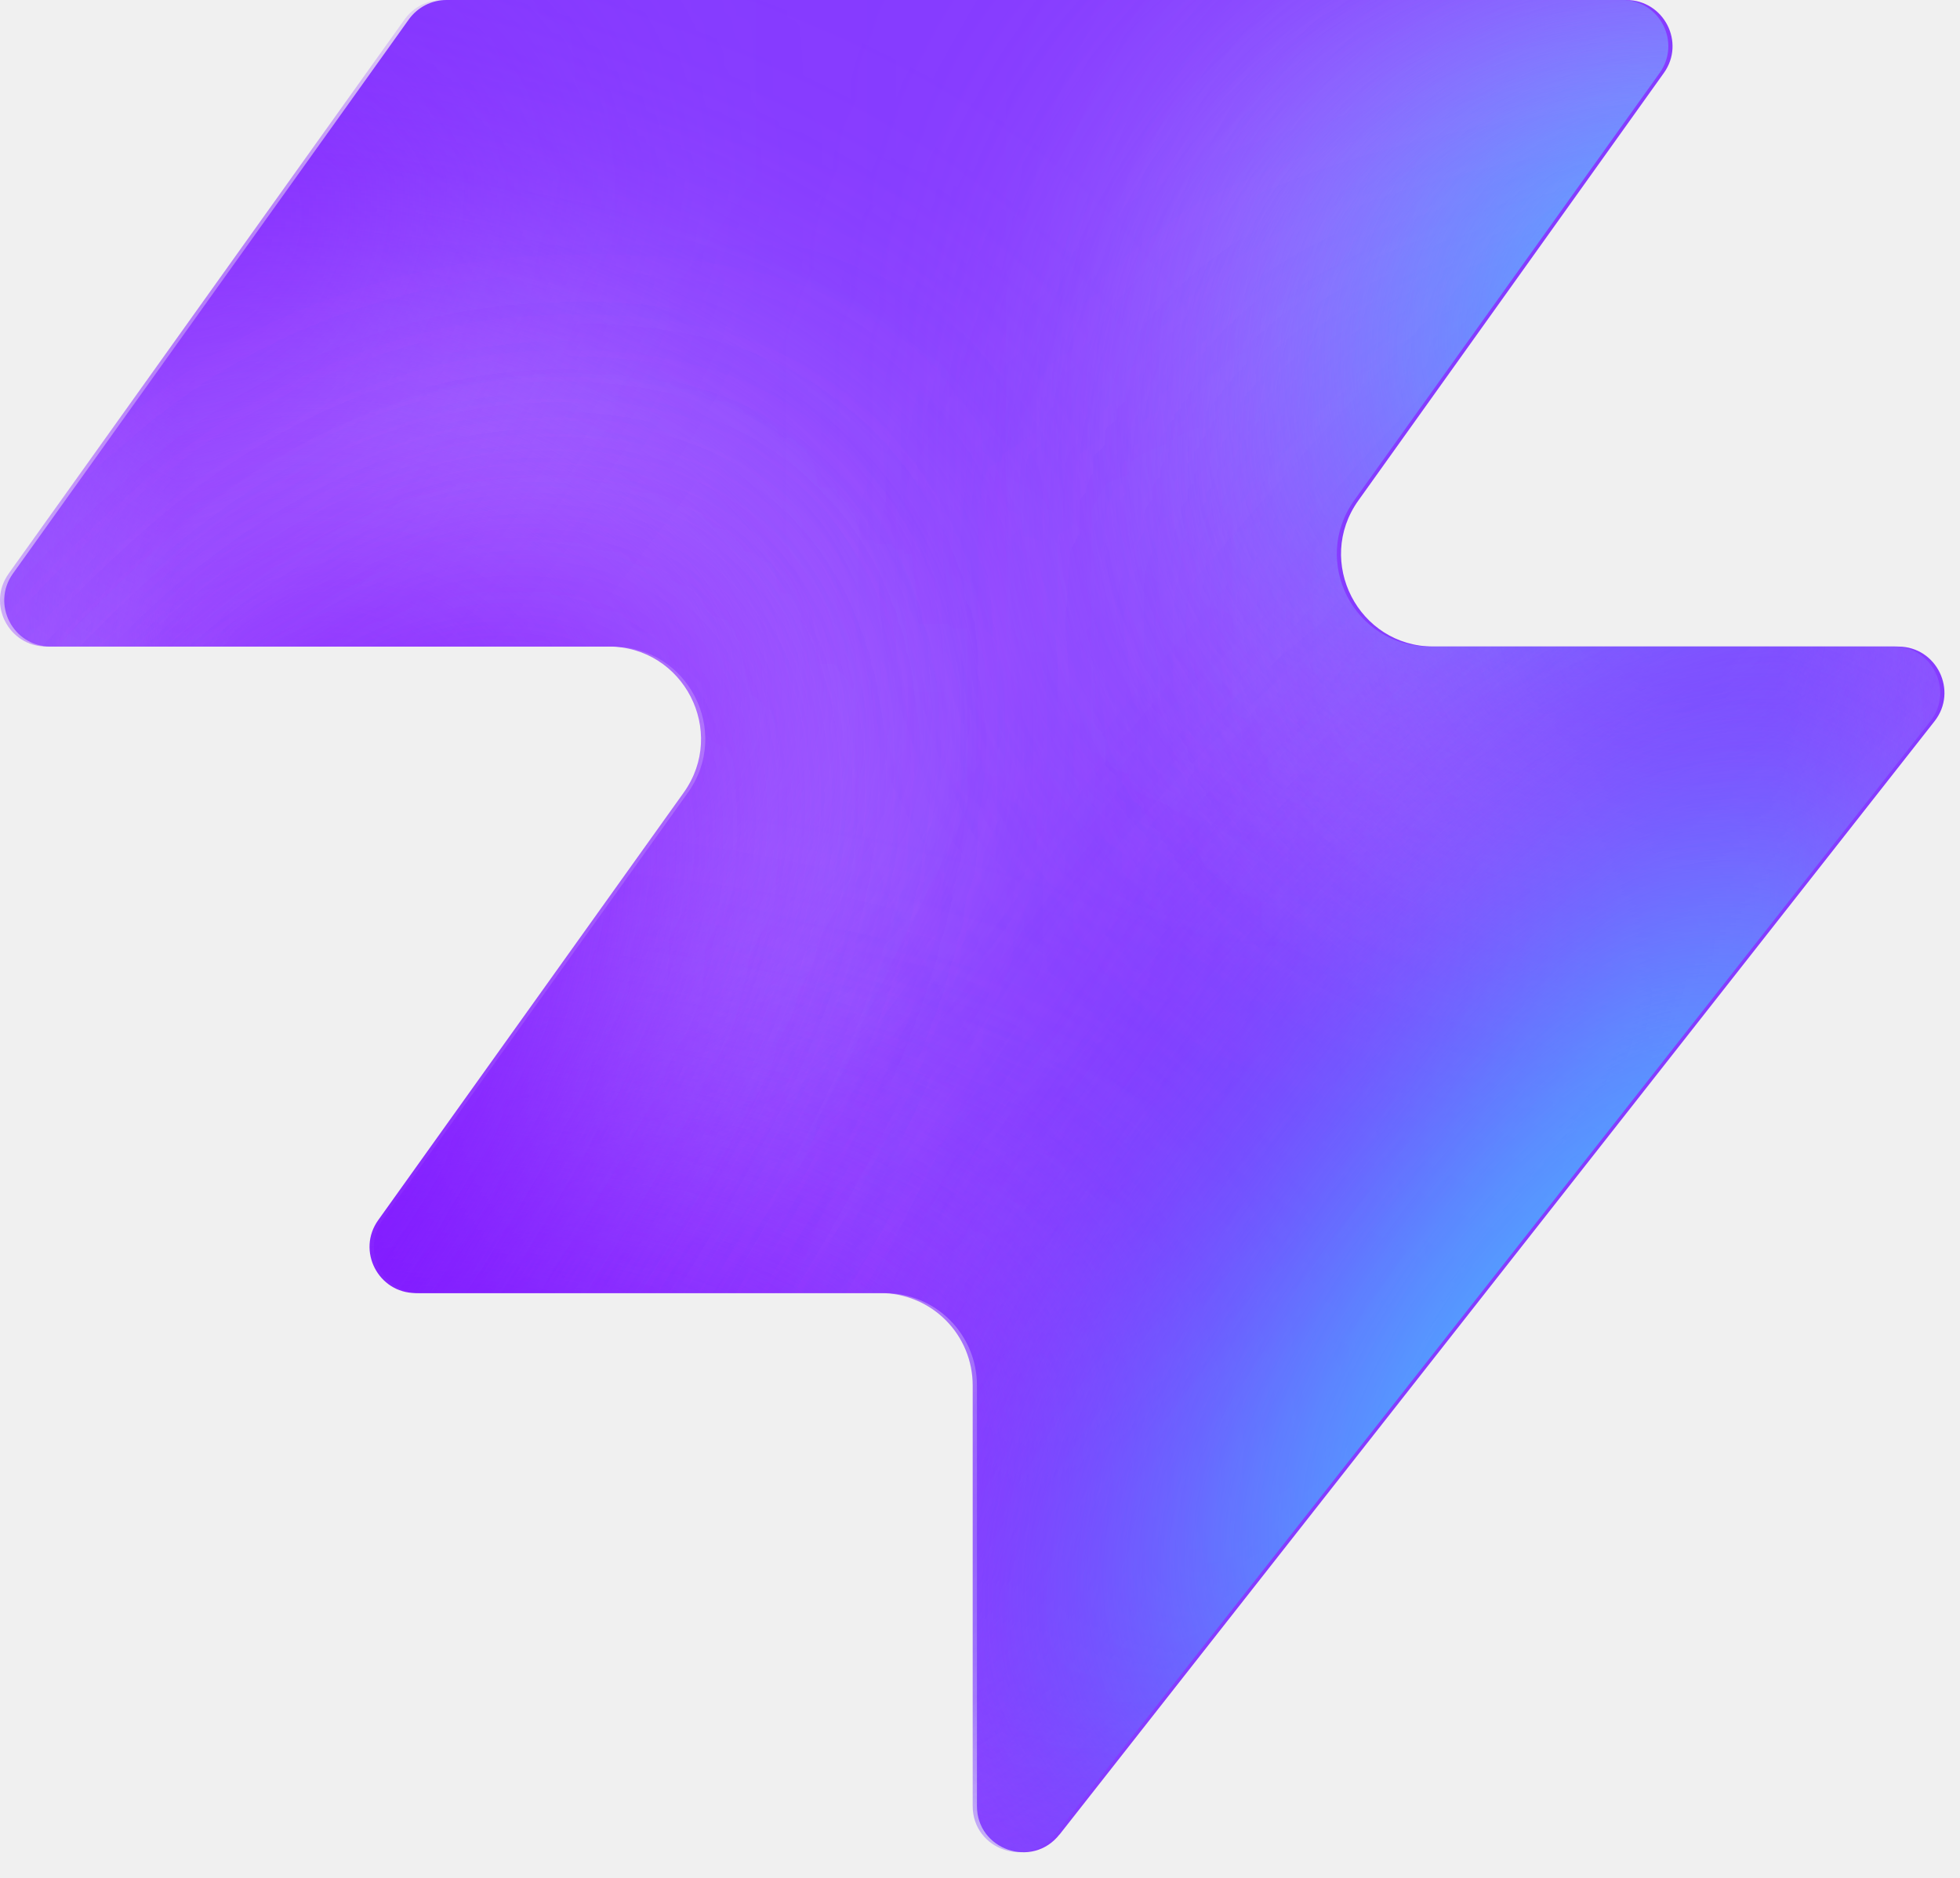
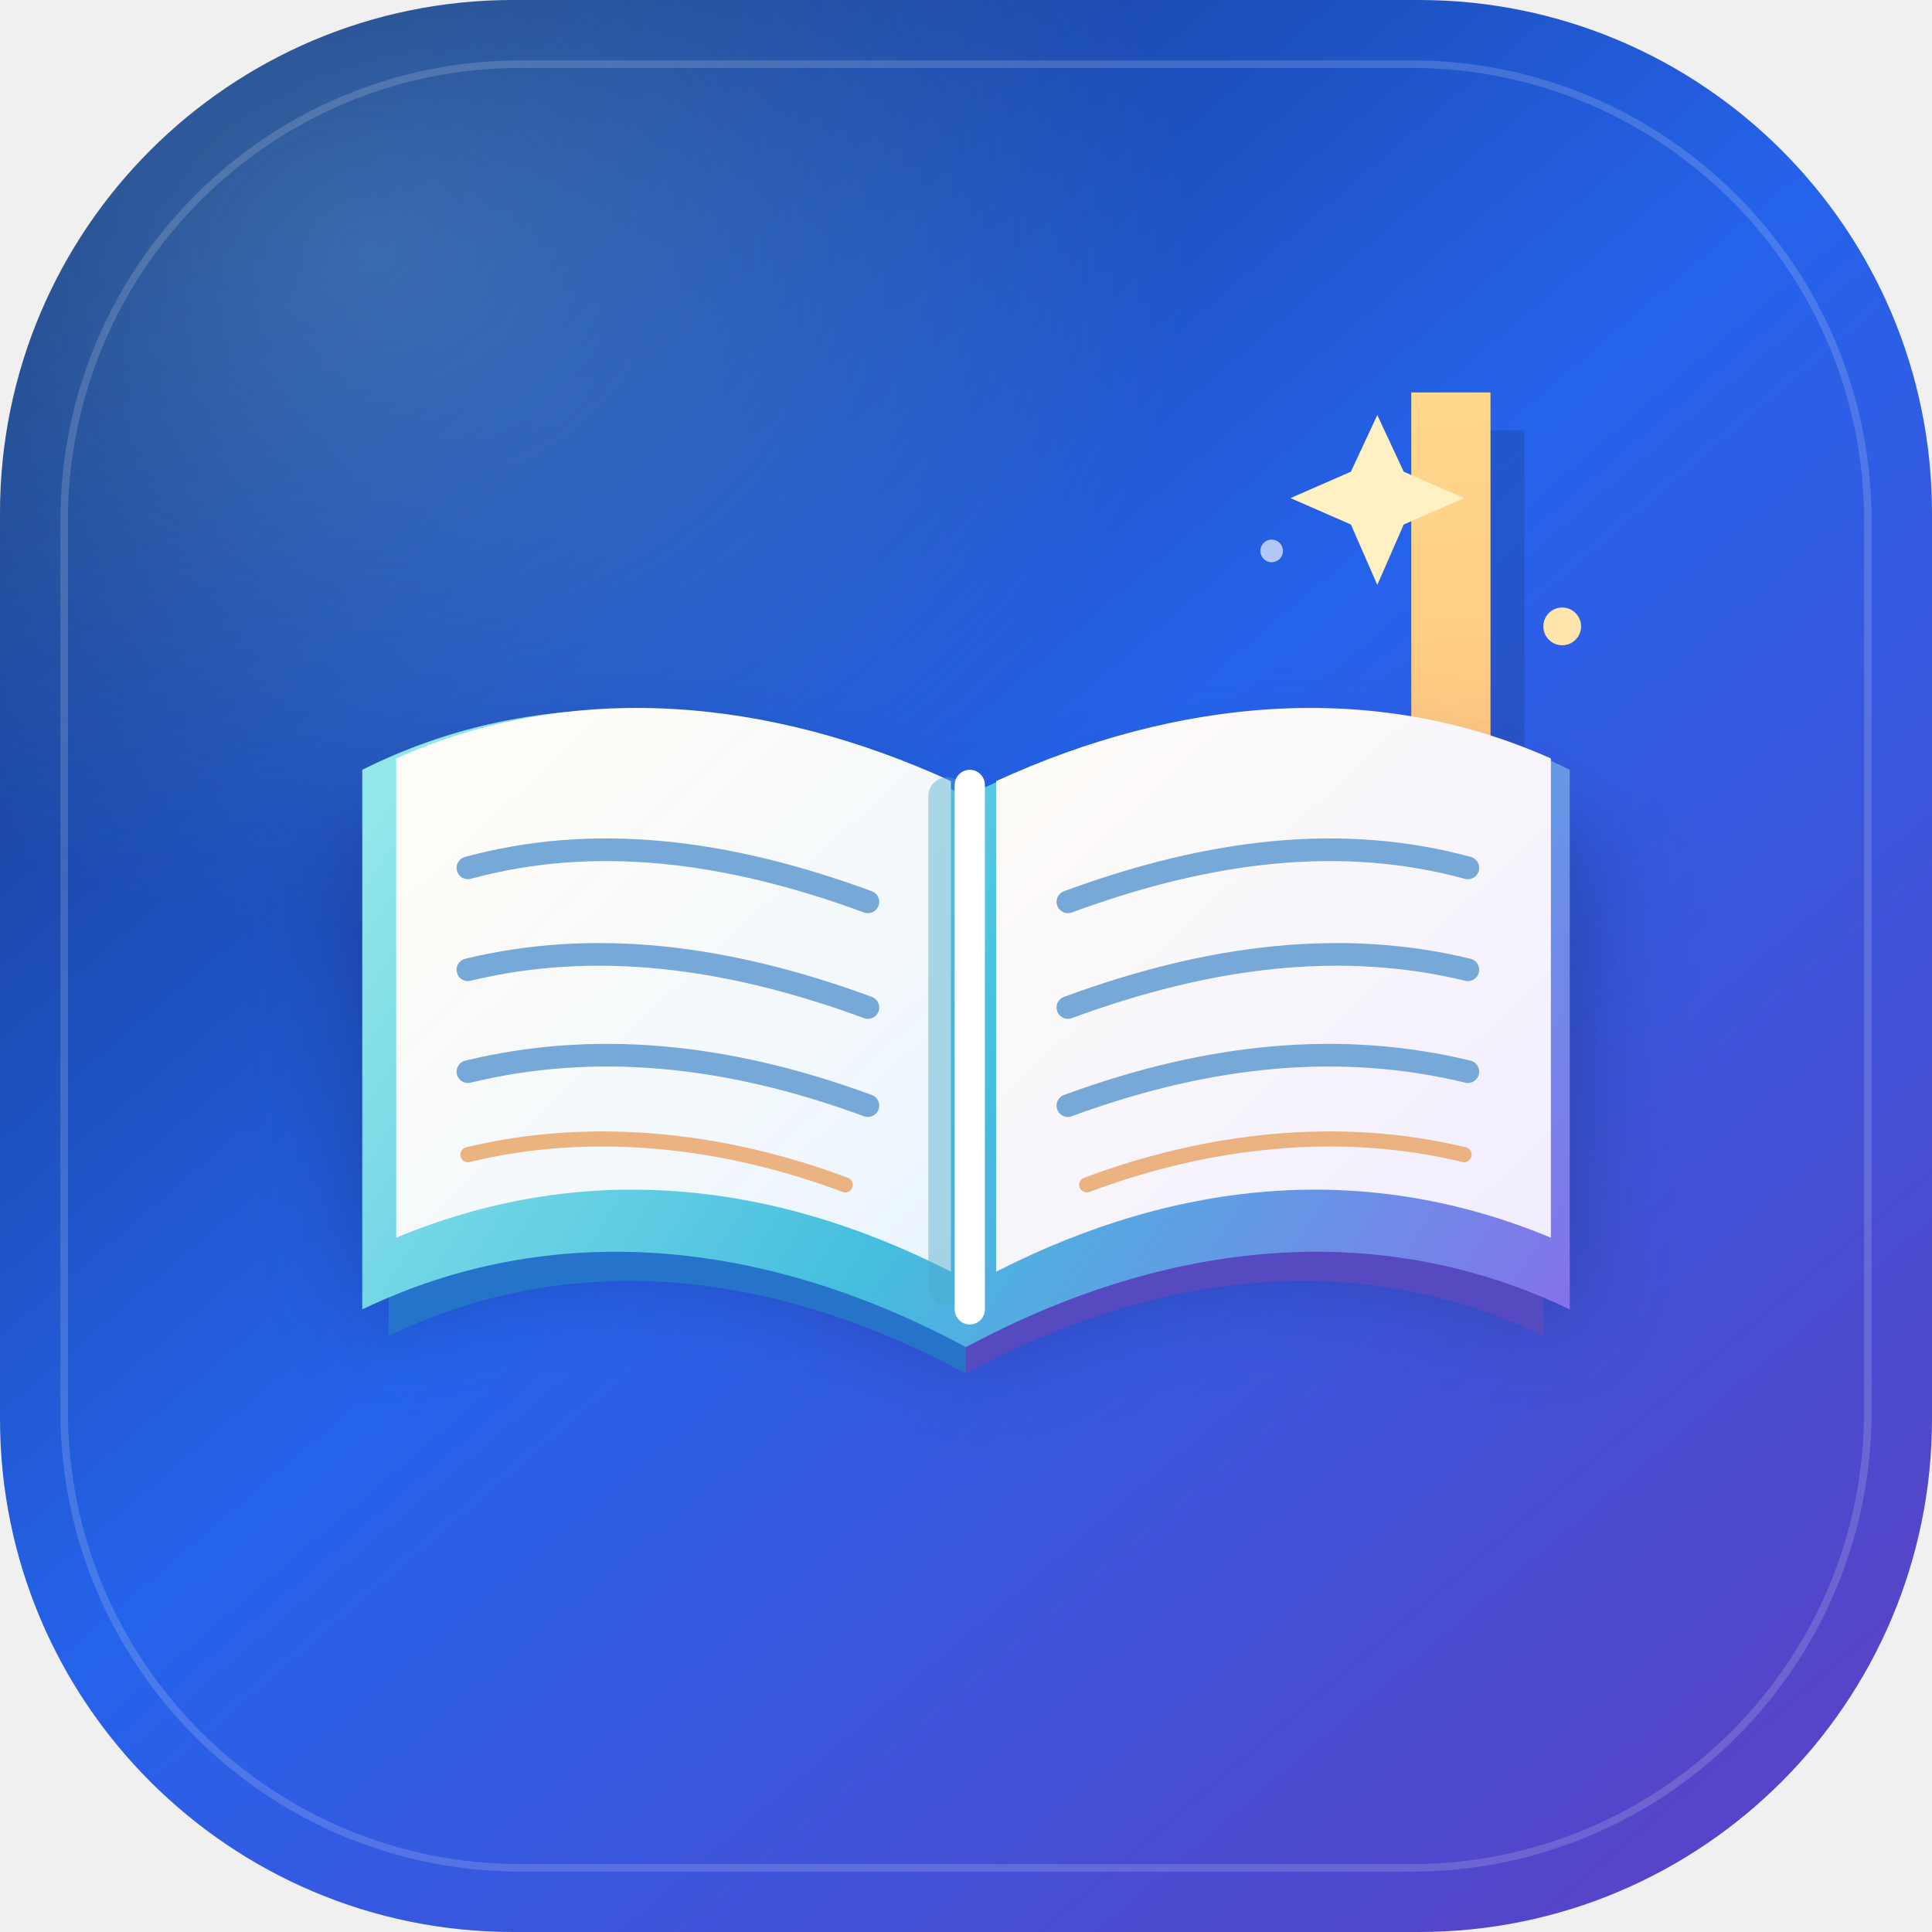
- <svg xmlns="http://www.w3.org/2000/svg" width="48" height="46" fill="none" viewBox="0 0 48 46">
-   <path fill="#863bff" d="M25.946 44.938c-.664.845-2.021.375-2.021-.698V33.937a2.26 2.26 0 0 0-2.262-2.262H10.287c-.92 0-1.456-1.04-.92-1.788l7.48-10.471c1.07-1.497 0-3.578-1.842-3.578H1.237c-.92 0-1.456-1.04-.92-1.788L10.013.474c.214-.297.556-.474.92-.474h28.894c.92 0 1.456 1.04.92 1.788l-7.48 10.471c-1.07 1.498 0 3.579 1.842 3.579h11.377c.943 0 1.473 1.088.89 1.83L25.947 44.94z" style="fill:#863bff;fill:color(display-p3 .525 .23 1);fill-opacity:1" />
-   <mask id="a" width="48" height="46" x="0" y="0" maskUnits="userSpaceOnUse" style="mask-type:alpha">
-     <path fill="#000" d="M25.842 44.938c-.664.844-2.021.375-2.021-.698V33.937a2.26 2.26 0 0 0-2.262-2.262H10.183c-.92 0-1.456-1.04-.92-1.788l7.48-10.471c1.07-1.498 0-3.579-1.842-3.579H1.133c-.92 0-1.456-1.04-.92-1.787L9.91.473c.214-.297.556-.474.92-.474h28.894c.92 0 1.456 1.04.92 1.788l-7.48 10.471c-1.07 1.498 0 3.578 1.842 3.578h11.377c.943 0 1.473 1.088.89 1.832L25.843 44.94z" style="fill:#000;fill-opacity:1" />
-   </mask>
-   <g mask="url(#a)">
-     <g filter="url(#b)">
-       <ellipse cx="5.508" cy="14.704" fill="#ede6ff" rx="5.508" ry="14.704" style="fill:#ede6ff;fill:color(display-p3 .927 .903 1);fill-opacity:1" transform="matrix(.00324 1 1 -.00324 -4.47 31.516)" />
-     </g>
-     <g filter="url(#c)">
-       <ellipse cx="10.399" cy="29.851" fill="#ede6ff" rx="10.399" ry="29.851" style="fill:#ede6ff;fill:color(display-p3 .927 .903 1);fill-opacity:1" transform="matrix(.00324 1 1 -.00324 -39.328 7.883)" />
-     </g>
-     <g filter="url(#d)">
-       <ellipse cx="5.508" cy="30.487" fill="#7e14ff" rx="5.508" ry="30.487" style="fill:#7e14ff;fill:color(display-p3 .492 .077 1);fill-opacity:1" transform="rotate(89.814 -25.913 -14.639)scale(1 -1)" />
-     </g>
-     <g filter="url(#e)">
-       <ellipse cx="5.508" cy="30.599" fill="#7e14ff" rx="5.508" ry="30.599" style="fill:#7e14ff;fill:color(display-p3 .492 .077 1);fill-opacity:1" transform="rotate(89.814 -32.644 -3.334)scale(1 -1)" />
-     </g>
-     <g filter="url(#f)">
-       <ellipse cx="5.508" cy="30.599" fill="#7e14ff" rx="5.508" ry="30.599" style="fill:#7e14ff;fill:color(display-p3 .492 .077 1);fill-opacity:1" transform="matrix(.00324 1 1 -.00324 -34.34 30.47)" />
-     </g>
-     <g filter="url(#g)">
-       <ellipse cx="14.072" cy="22.078" fill="#ede6ff" rx="14.072" ry="22.078" style="fill:#ede6ff;fill:color(display-p3 .927 .903 1);fill-opacity:1" transform="rotate(93.35 24.506 48.493)scale(-1 1)" />
-     </g>
-     <g filter="url(#h)">
-       <ellipse cx="3.47" cy="21.501" fill="#7e14ff" rx="3.47" ry="21.501" style="fill:#7e14ff;fill:color(display-p3 .492 .077 1);fill-opacity:1" transform="rotate(89.009 28.708 47.59)scale(-1 1)" />
-     </g>
-     <g filter="url(#i)">
-       <ellipse cx="3.47" cy="21.501" fill="#7e14ff" rx="3.47" ry="21.501" style="fill:#7e14ff;fill:color(display-p3 .492 .077 1);fill-opacity:1" transform="rotate(89.009 28.708 47.59)scale(-1 1)" />
-     </g>
-     <g filter="url(#j)">
-       <ellipse cx=".387" cy="8.972" fill="#7e14ff" rx="4.407" ry="29.108" style="fill:#7e14ff;fill:color(display-p3 .492 .077 1);fill-opacity:1" transform="rotate(39.51 .387 8.972)" />
-     </g>
-     <g filter="url(#k)">
-       <ellipse cx="47.523" cy="-6.092" fill="#7e14ff" rx="4.407" ry="29.108" style="fill:#7e14ff;fill:color(display-p3 .492 .077 1);fill-opacity:1" transform="rotate(37.892 47.523 -6.092)" />
-     </g>
-     <g filter="url(#l)">
-       <ellipse cx="41.412" cy="6.333" fill="#47bfff" rx="5.971" ry="9.665" style="fill:#47bfff;fill:color(display-p3 .28 .748 1);fill-opacity:1" transform="rotate(37.892 41.412 6.333)" />
-     </g>
-     <g filter="url(#m)">
-       <ellipse cx="-1.879" cy="38.332" fill="#7e14ff" rx="4.407" ry="29.108" style="fill:#7e14ff;fill:color(display-p3 .492 .077 1);fill-opacity:1" transform="rotate(37.892 -1.88 38.332)" />
-     </g>
-     <g filter="url(#n)">
-       <ellipse cx="-1.879" cy="38.332" fill="#7e14ff" rx="4.407" ry="29.108" style="fill:#7e14ff;fill:color(display-p3 .492 .077 1);fill-opacity:1" transform="rotate(37.892 -1.88 38.332)" />
-     </g>
-     <g filter="url(#o)">
-       <ellipse cx="35.651" cy="29.907" fill="#7e14ff" rx="4.407" ry="29.108" style="fill:#7e14ff;fill:color(display-p3 .492 .077 1);fill-opacity:1" transform="rotate(37.892 35.651 29.907)" />
-     </g>
-     <g filter="url(#p)">
-       <ellipse cx="38.418" cy="32.4" fill="#47bfff" rx="5.971" ry="15.297" style="fill:#47bfff;fill:color(display-p3 .28 .748 1);fill-opacity:1" transform="rotate(37.892 38.418 32.4)" />
-     </g>
-   </g>
+ <svg xmlns="http://www.w3.org/2000/svg" viewBox="0 0 512 512">
  <defs>
-     <filter id="b" width="60.045" height="41.654" x="-19.77" y="16.149" color-interpolation-filters="sRGB" filterUnits="userSpaceOnUse">
-       <feFlood flood-opacity="0" result="BackgroundImageFix" />
-       <feBlend in="SourceGraphic" in2="BackgroundImageFix" result="shape" />
-       <feGaussianBlur result="effect1_foregroundBlur_2002_17158" stdDeviation="7.659" />
-     </filter>
-     <filter id="c" width="90.34" height="51.437" x="-54.613" y="-7.533" color-interpolation-filters="sRGB" filterUnits="userSpaceOnUse">
-       <feFlood flood-opacity="0" result="BackgroundImageFix" />
-       <feBlend in="SourceGraphic" in2="BackgroundImageFix" result="shape" />
-       <feGaussianBlur result="effect1_foregroundBlur_2002_17158" stdDeviation="7.659" />
-     </filter>
-     <filter id="d" width="79.355" height="29.4" x="-49.64" y="2.03" color-interpolation-filters="sRGB" filterUnits="userSpaceOnUse">
-       <feFlood flood-opacity="0" result="BackgroundImageFix" />
-       <feBlend in="SourceGraphic" in2="BackgroundImageFix" result="shape" />
-       <feGaussianBlur result="effect1_foregroundBlur_2002_17158" stdDeviation="4.596" />
-     </filter>
-     <filter id="e" width="79.579" height="29.4" x="-45.045" y="20.029" color-interpolation-filters="sRGB" filterUnits="userSpaceOnUse">
-       <feFlood flood-opacity="0" result="BackgroundImageFix" />
-       <feBlend in="SourceGraphic" in2="BackgroundImageFix" result="shape" />
-       <feGaussianBlur result="effect1_foregroundBlur_2002_17158" stdDeviation="4.596" />
-     </filter>
-     <filter id="f" width="79.579" height="29.4" x="-43.513" y="21.178" color-interpolation-filters="sRGB" filterUnits="userSpaceOnUse">
-       <feFlood flood-opacity="0" result="BackgroundImageFix" />
-       <feBlend in="SourceGraphic" in2="BackgroundImageFix" result="shape" />
-       <feGaussianBlur result="effect1_foregroundBlur_2002_17158" stdDeviation="4.596" />
-     </filter>
-     <filter id="g" width="74.749" height="58.852" x="15.756" y="-17.901" color-interpolation-filters="sRGB" filterUnits="userSpaceOnUse">
-       <feFlood flood-opacity="0" result="BackgroundImageFix" />
-       <feBlend in="SourceGraphic" in2="BackgroundImageFix" result="shape" />
-       <feGaussianBlur result="effect1_foregroundBlur_2002_17158" stdDeviation="7.659" />
-     </filter>
-     <filter id="h" width="61.377" height="25.362" x="23.548" y="2.284" color-interpolation-filters="sRGB" filterUnits="userSpaceOnUse">
-       <feFlood flood-opacity="0" result="BackgroundImageFix" />
-       <feBlend in="SourceGraphic" in2="BackgroundImageFix" result="shape" />
-       <feGaussianBlur result="effect1_foregroundBlur_2002_17158" stdDeviation="4.596" />
-     </filter>
-     <filter id="i" width="61.377" height="25.362" x="23.548" y="2.284" color-interpolation-filters="sRGB" filterUnits="userSpaceOnUse">
-       <feFlood flood-opacity="0" result="BackgroundImageFix" />
-       <feBlend in="SourceGraphic" in2="BackgroundImageFix" result="shape" />
-       <feGaussianBlur result="effect1_foregroundBlur_2002_17158" stdDeviation="4.596" />
-     </filter>
-     <filter id="j" width="56.045" height="63.649" x="-27.636" y="-22.853" color-interpolation-filters="sRGB" filterUnits="userSpaceOnUse">
-       <feFlood flood-opacity="0" result="BackgroundImageFix" />
-       <feBlend in="SourceGraphic" in2="BackgroundImageFix" result="shape" />
-       <feGaussianBlur result="effect1_foregroundBlur_2002_17158" stdDeviation="4.596" />
-     </filter>
-     <filter id="k" width="54.814" height="64.646" x="20.116" y="-38.415" color-interpolation-filters="sRGB" filterUnits="userSpaceOnUse">
-       <feFlood flood-opacity="0" result="BackgroundImageFix" />
-       <feBlend in="SourceGraphic" in2="BackgroundImageFix" result="shape" />
-       <feGaussianBlur result="effect1_foregroundBlur_2002_17158" stdDeviation="4.596" />
-     </filter>
-     <filter id="l" width="33.541" height="35.313" x="24.641" y="-11.323" color-interpolation-filters="sRGB" filterUnits="userSpaceOnUse">
-       <feFlood flood-opacity="0" result="BackgroundImageFix" />
-       <feBlend in="SourceGraphic" in2="BackgroundImageFix" result="shape" />
-       <feGaussianBlur result="effect1_foregroundBlur_2002_17158" stdDeviation="4.596" />
-     </filter>
-     <filter id="m" width="54.814" height="64.646" x="-29.286" y="6.009" color-interpolation-filters="sRGB" filterUnits="userSpaceOnUse">
-       <feFlood flood-opacity="0" result="BackgroundImageFix" />
-       <feBlend in="SourceGraphic" in2="BackgroundImageFix" result="shape" />
-       <feGaussianBlur result="effect1_foregroundBlur_2002_17158" stdDeviation="4.596" />
-     </filter>
-     <filter id="n" width="54.814" height="64.646" x="-29.286" y="6.009" color-interpolation-filters="sRGB" filterUnits="userSpaceOnUse">
-       <feFlood flood-opacity="0" result="BackgroundImageFix" />
-       <feBlend in="SourceGraphic" in2="BackgroundImageFix" result="shape" />
-       <feGaussianBlur result="effect1_foregroundBlur_2002_17158" stdDeviation="4.596" />
-     </filter>
-     <filter id="o" width="54.814" height="64.646" x="8.244" y="-2.416" color-interpolation-filters="sRGB" filterUnits="userSpaceOnUse">
-       <feFlood flood-opacity="0" result="BackgroundImageFix" />
-       <feBlend in="SourceGraphic" in2="BackgroundImageFix" result="shape" />
-       <feGaussianBlur result="effect1_foregroundBlur_2002_17158" stdDeviation="4.596" />
-     </filter>
-     <filter id="p" width="39.409" height="43.623" x="18.713" y="10.588" color-interpolation-filters="sRGB" filterUnits="userSpaceOnUse">
-       <feFlood flood-opacity="0" result="BackgroundImageFix" />
-       <feBlend in="SourceGraphic" in2="BackgroundImageFix" result="shape" />
-       <feGaussianBlur result="effect1_foregroundBlur_2002_17158" stdDeviation="4.596" />
+     <linearGradient id="background" x1="62" x2="444" y1="34" y2="482" gradientUnits="userSpaceOnUse">
+       <stop stop-color="#153985" />
+       <stop offset=".48" stop-color="#2563EB" />
+       <stop offset="1" stop-color="#5545C8" />
+     </linearGradient>
+     <radialGradient id="glow" cx="0" cy="0" r="1" gradientTransform="matrix(217 0 0 179 98 67)" gradientUnits="userSpaceOnUse">
+       <stop stop-color="#A5F3FC" stop-opacity=".24" />
+       <stop offset="1" stop-color="#A5F3FC" stop-opacity="0" />
+     </radialGradient>
+     <linearGradient id="cover" x1="113" x2="395" y1="195" y2="378" gradientUnits="userSpaceOnUse">
+       <stop stop-color="#92E7EA" />
+       <stop offset=".52" stop-color="#45BEDF" />
+       <stop offset="1" stop-color="#8472EB" />
+     </linearGradient>
+     <linearGradient id="leftPage" x1="121" x2="255" y1="210" y2="354" gradientUnits="userSpaceOnUse">
+       <stop stop-color="#FFFDF8" />
+       <stop offset="1" stop-color="#E8F4FF" />
+     </linearGradient>
+     <linearGradient id="rightPage" x1="256" x2="393" y1="209" y2="357" gradientUnits="userSpaceOnUse">
+       <stop stop-color="#FFFDF8" />
+       <stop offset="1" stop-color="#F0ECFF" />
+     </linearGradient>
+     <linearGradient id="ribbon" x1="359" x2="378" y1="104" y2="283" gradientUnits="userSpaceOnUse">
+       <stop stop-color="#FFD98E" />
+       <stop offset="1" stop-color="#FFB876" />
+     </linearGradient>
+     <filter id="bookShadow" width="424" height="271" x="44" y="156" color-interpolation-filters="sRGB" filterUnits="userSpaceOnUse">
+       <feGaussianBlur stdDeviation="13" />
    </filter>
  </defs>
+   <rect width="512" height="512" rx="136" fill="url(#background)" />
+   <rect width="512" height="512" rx="136" fill="url(#glow)" />
+   <rect x="17" y="17" width="478" height="478" rx="121" fill="none" stroke="#FFF" stroke-opacity=".16" stroke-width="2" />
+   <path d="M383 114h21v160l-10.5-9-10.5 9V114Z" fill="#173877" fill-opacity=".26" />
+   <path d="M374 104h21v160l-10.5-9-10.5 9V104Z" fill="url(#ribbon)" />
+   <path d="m365 110 7 15 16 7-16 7-7 16-7-16-16-7 16-7 7-15Z" fill="#FFF1C4" />
+   <circle cx="414" cy="166" r="5" fill="#FFE5AC" />
+   <circle cx="337" cy="146" r="3" fill="#FFF" fill-opacity=".65" />
+   <path d="M89 224c53-29 113-23 167 5 54-28 114-34 167-5l-8 128c-53-24-106-20-159 9-53-29-106-33-159-9l-8-128Z" fill="#132C71" fill-opacity=".42" filter="url(#bookShadow)" />
+   <path d="M103 211c48-23 101-17 153 8v145c-52-28-105-33-153-10V211Z" fill="#2677CA" fill-opacity=".9" />
+   <path d="M256 219c52-25 105-31 153-8v143c-48-23-101-18-153 10V219Z" fill="#554AC0" />
+   <path d="M96 204c50-25 106-19 160 7v146c-54-29-110-34-160-10V204Z" fill="url(#cover)" />
+   <path d="M256 211c54-26 110-32 160-7v143c-50-24-106-19-160 10V211Z" fill="url(#cover)" />
+   <path d="M105 201c47-21 99-16 147 6v130c-49-25-99-29-147-9V201Z" fill="url(#leftPage)" />
+   <path d="M264 207c48-22 100-27 147-6v127c-48-20-98-16-147 9V207Z" fill="url(#rightPage)" />
+   <path d="M251 211v130" stroke="#4EABCA" stroke-linecap="round" stroke-opacity=".45" stroke-width="10" />
+   <path d="M257 208v139" stroke="#FFF" stroke-linecap="round" stroke-width="8" />
+   <path d="M124 230c33-9 68-5 106 9M124 257c33-8 68-4 106 10M124 284c33-8 68-5 106 9M389 230c-33-9-68-5-106 9M389 257c-33-8-68-4-106 10M389 284c-33-8-68-5-106 9" fill="none" stroke="#76A9D7" stroke-linecap="round" stroke-width="6" />
+   <path d="M124 306c33-8 68-4 100 8m64 0c32-12 67-16 100-8" fill="none" stroke="#E9A76B" stroke-linecap="round" stroke-opacity=".85" stroke-width="4" />
</svg>
